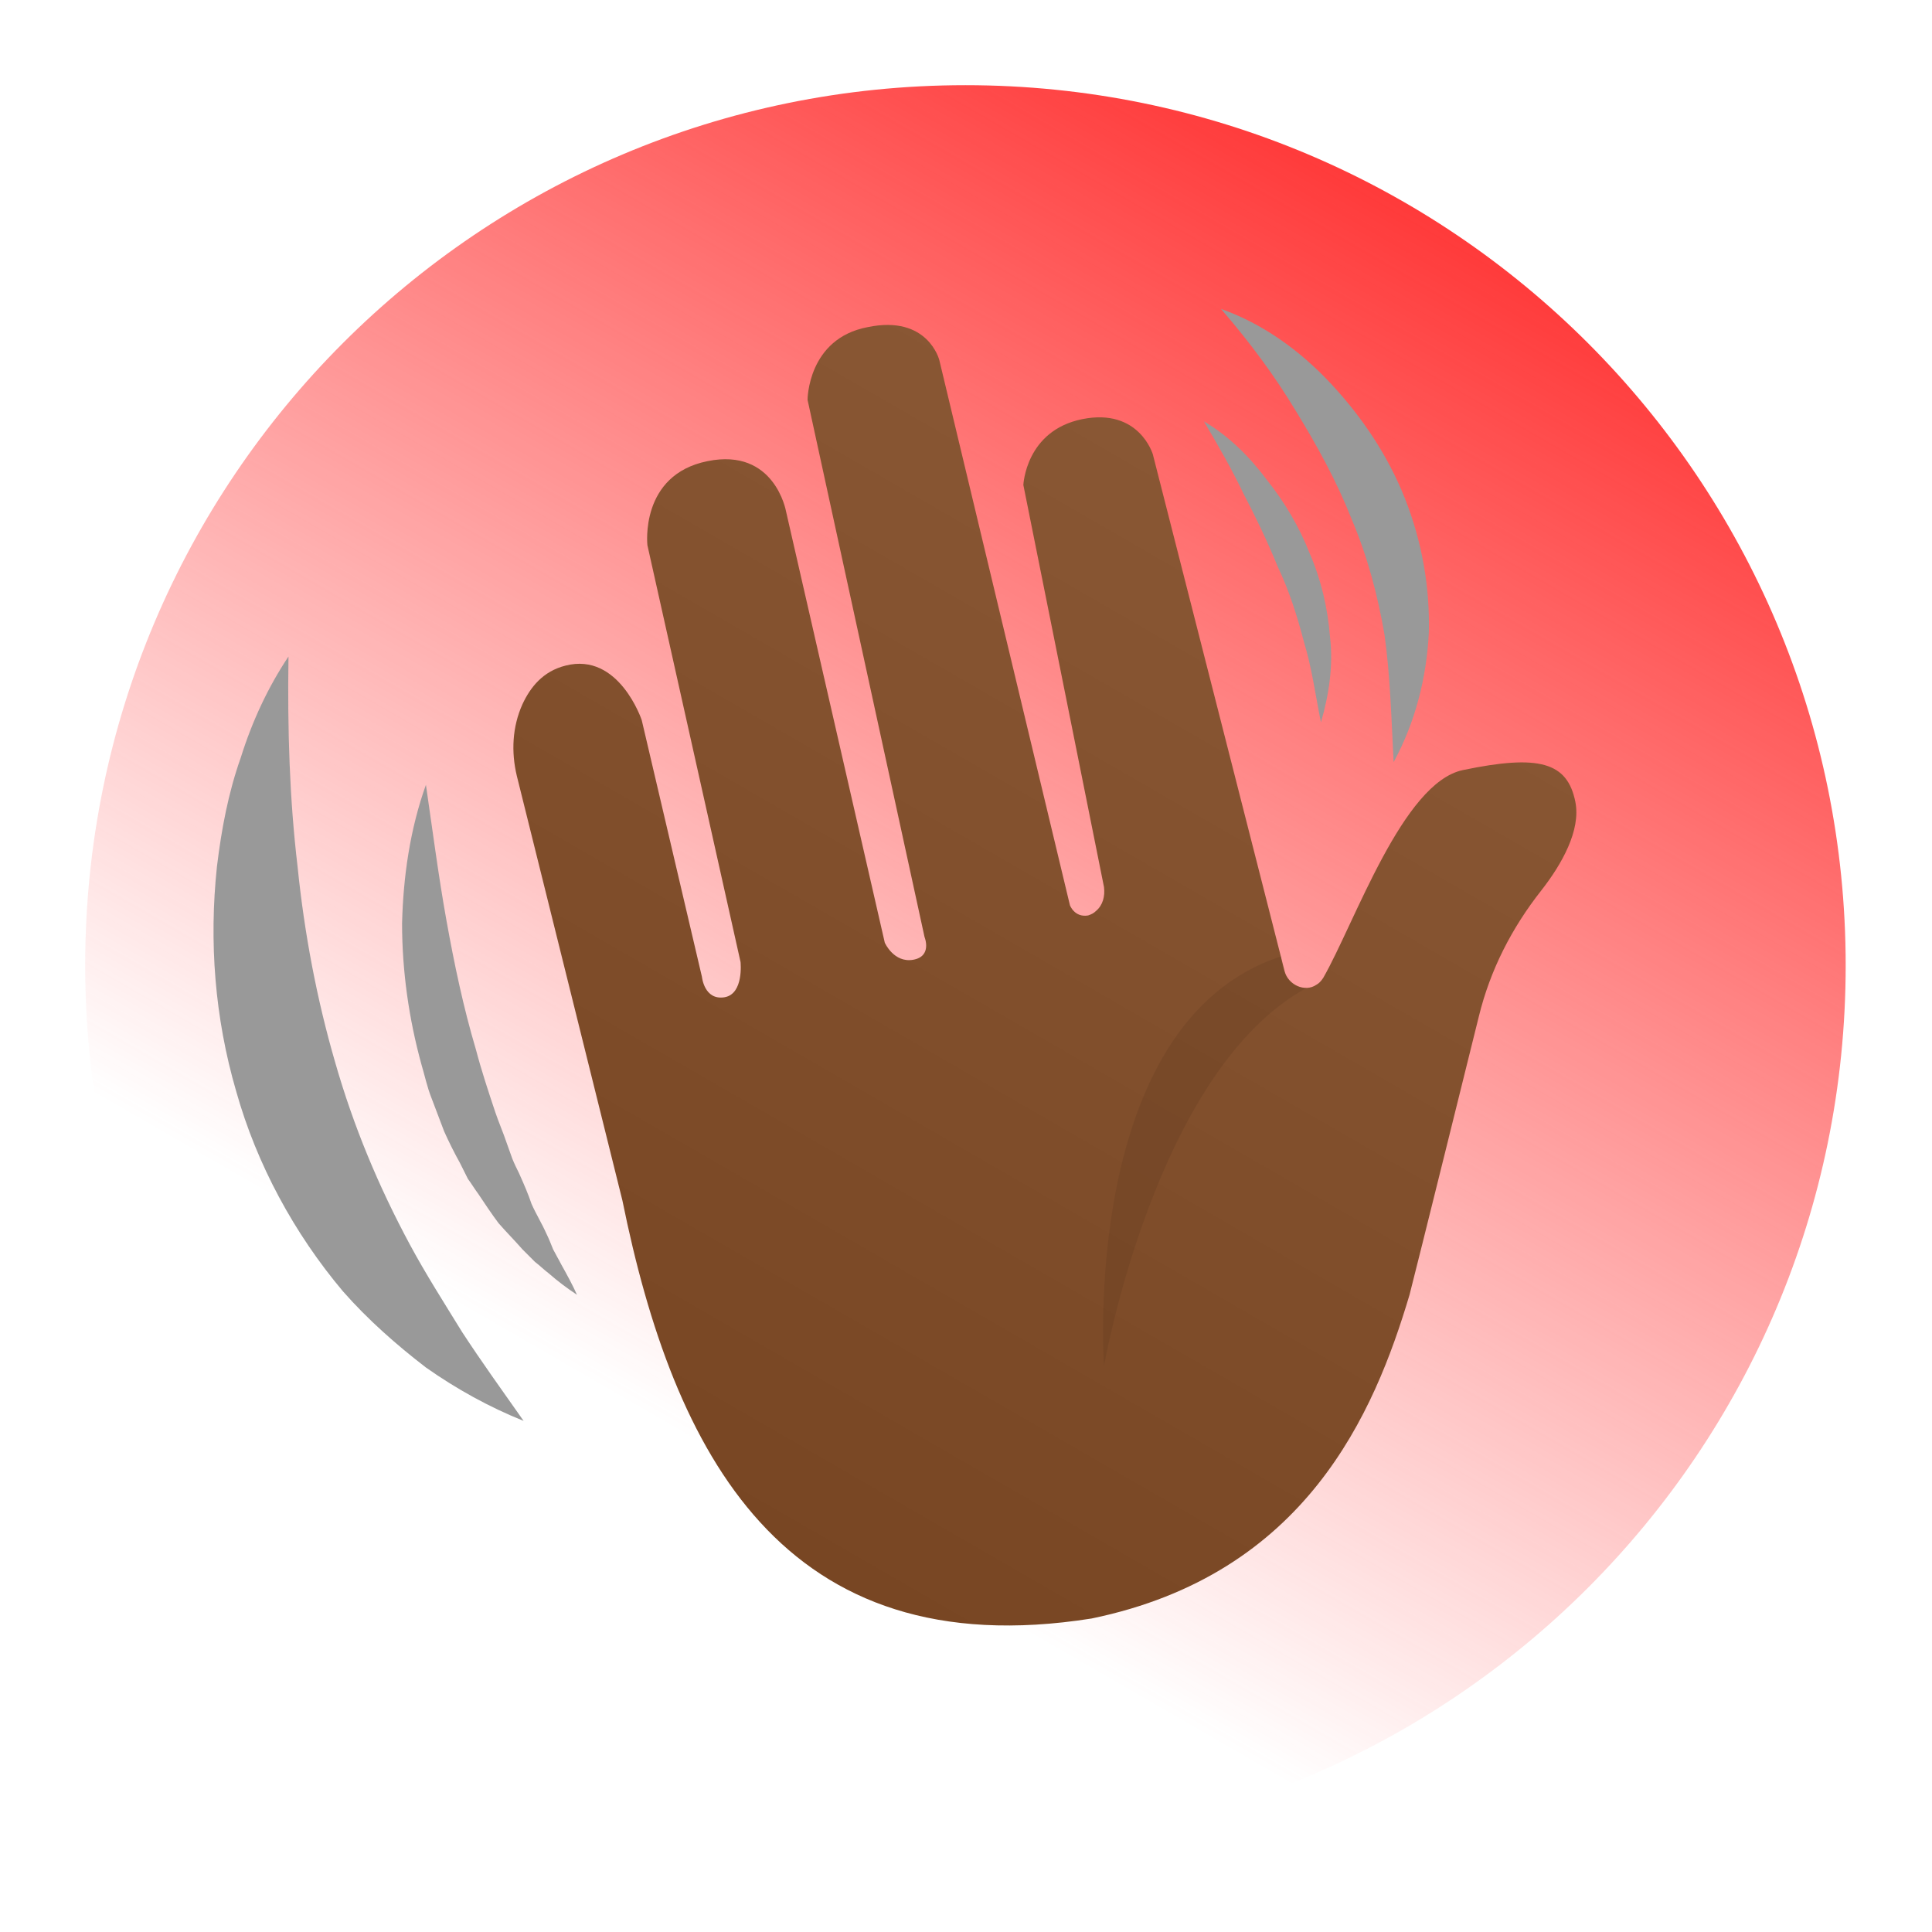
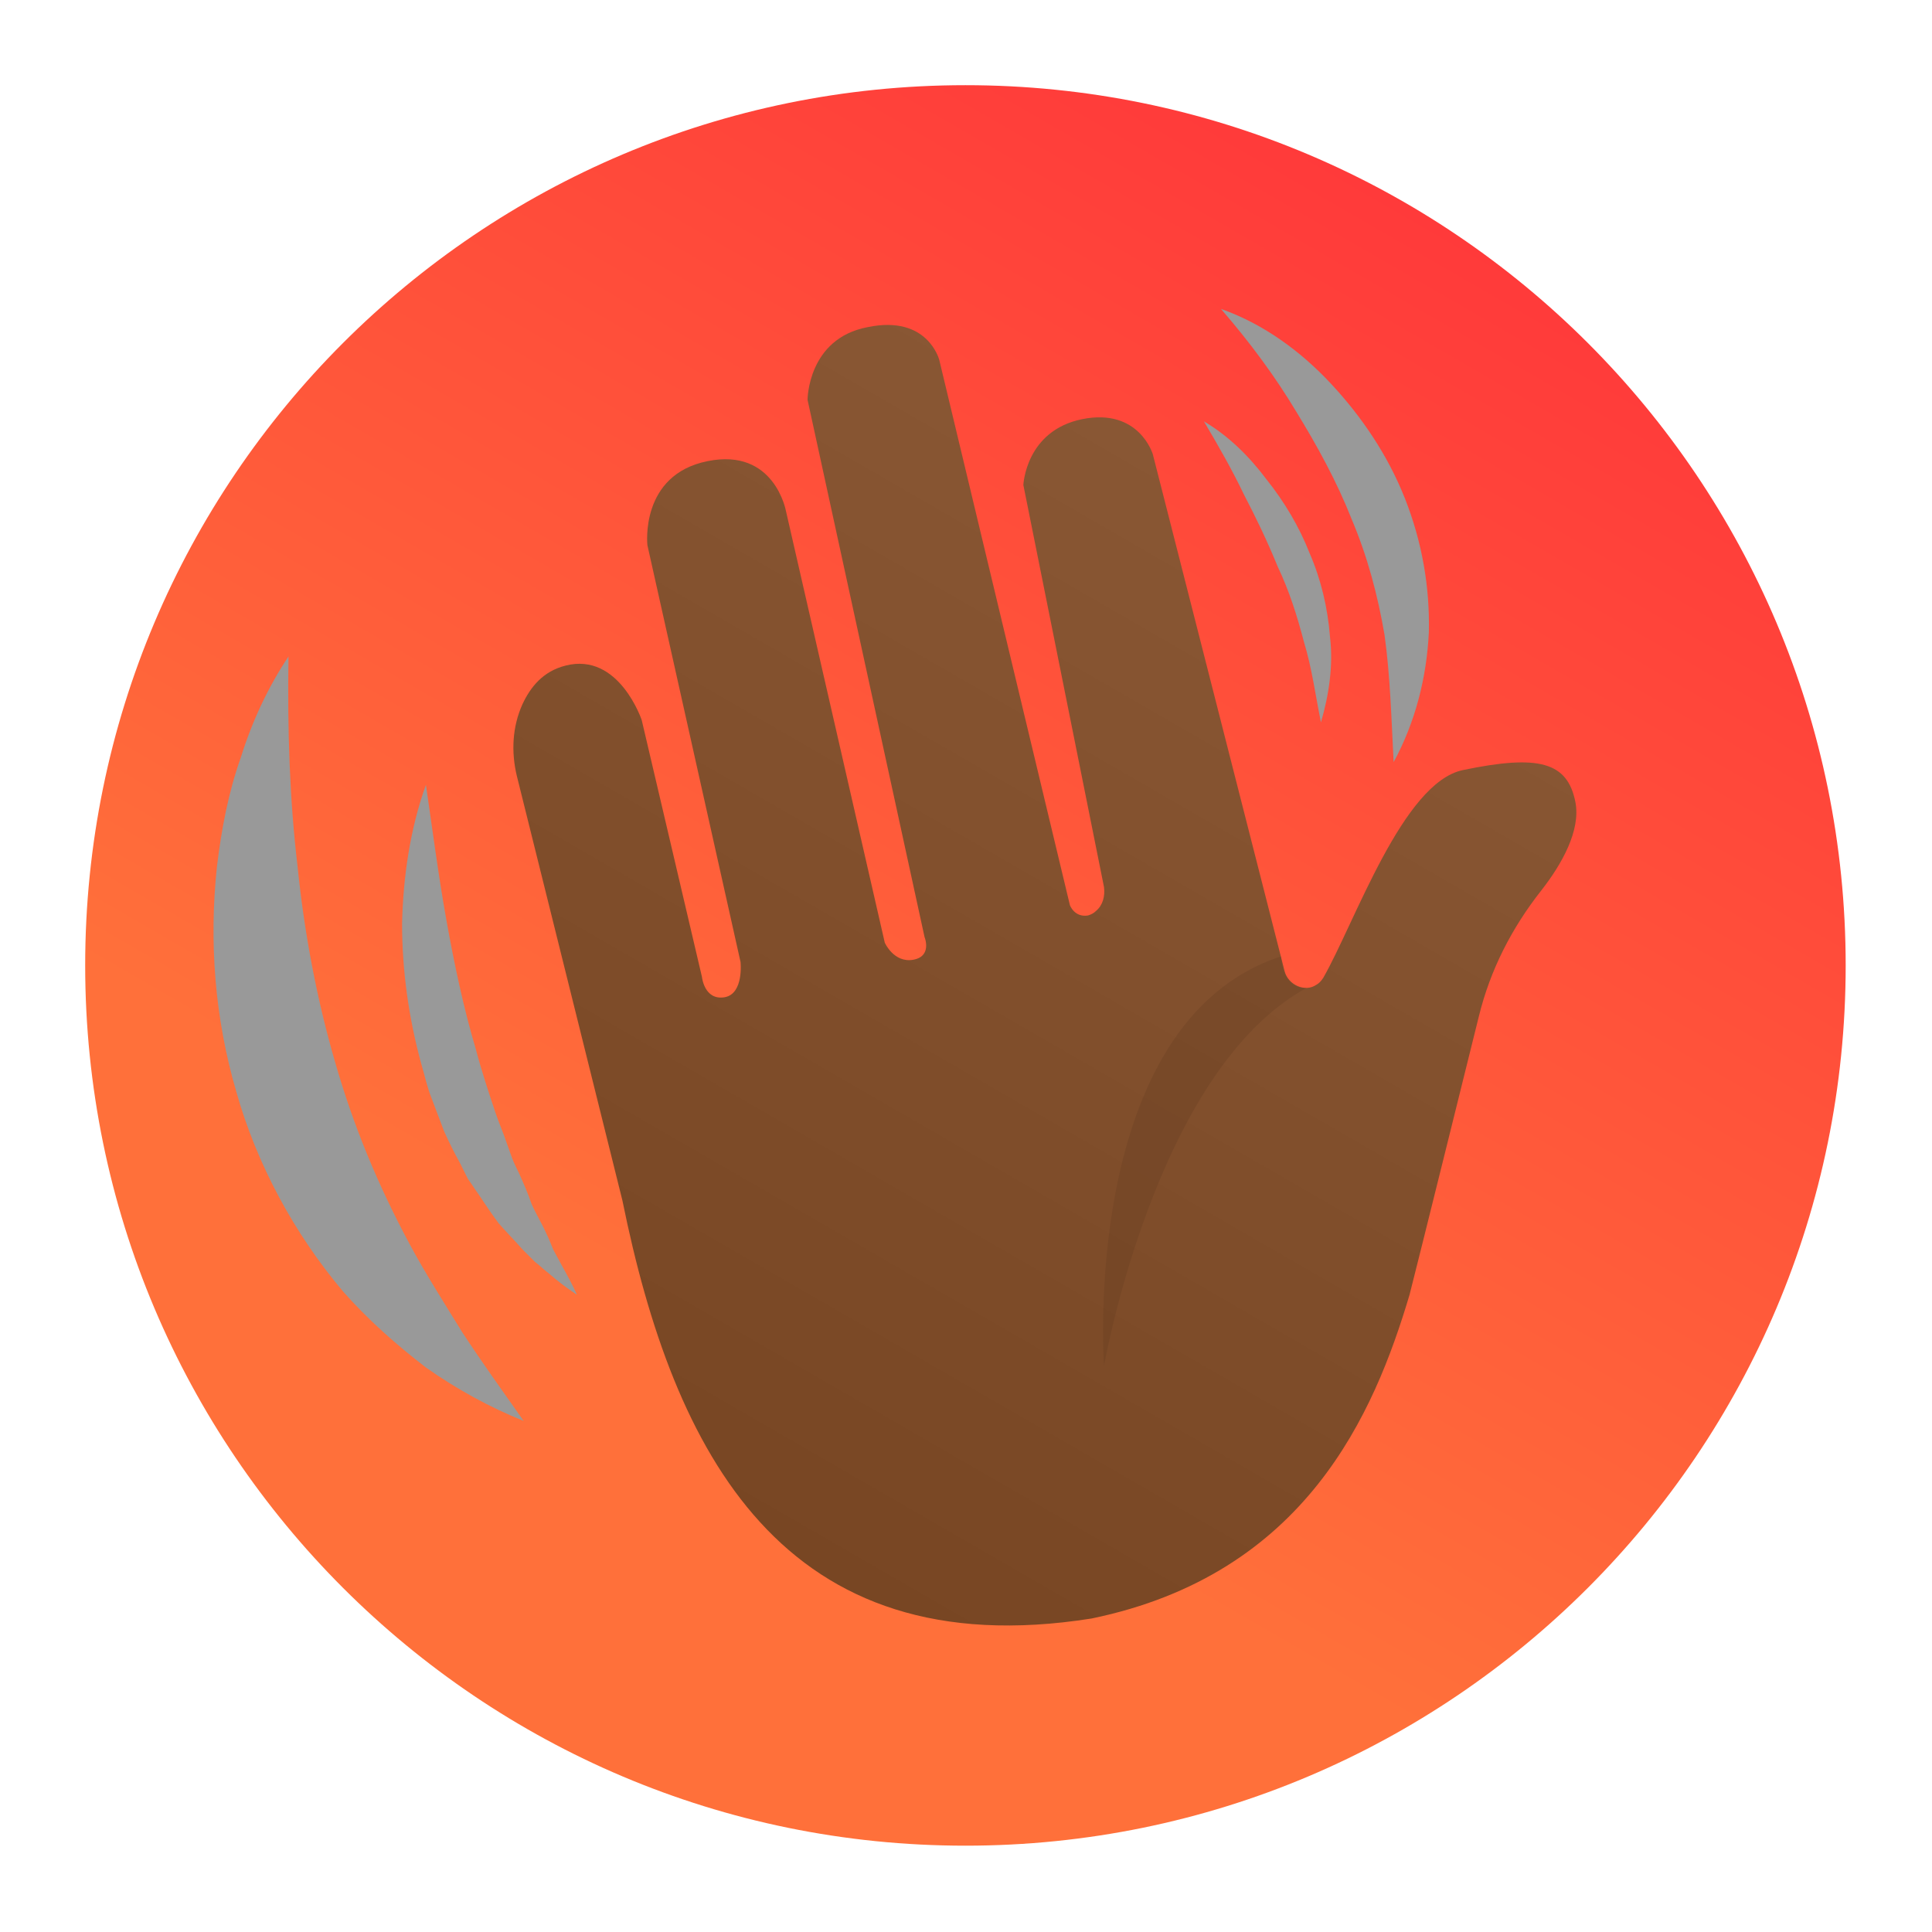
<svg xmlns="http://www.w3.org/2000/svg" version="1.1" id="Ebene_1" x="0px" y="0px" viewBox="0 0 170.1 170.1" style="enable-background:new 0 0 170.1 170.1;" xml:space="preserve">
  <style type="text/css">
	.st0{fill:url(#SVGID_1_);}
	.st1{fill:url(#SVGID_2_);}
	.st2{opacity:0.24;fill:#5E381E;}
	.st3{fill:#999999;}
</style>
  <linearGradient id="SVGID_1_" gradientUnits="userSpaceOnUse" x1="-38.717" y1="104.754" x2="38.796" y2="239.01" gradientTransform="matrix(1 0 0 -1 85 256.9213)">
-     <stop offset="0.189" style="stop-color:#FF3A3A;stop-opacity:0" />
+     <stop offset="0.252" style="stop-color:#FF703A" />
    <stop offset="1" style="stop-color:#FF3A3A" />
  </linearGradient>
  <circle class="st0" cx="85" cy="85" r="77.5" />
  <linearGradient id="SVGID_2_" gradientUnits="userSpaceOnUse" x1="60.678" y1="131.927" x2="111.312" y2="44.227">
    <stop offset="0" style="stop-color:#784623" />
    <stop offset="1" style="stop-color:#895734" />
  </linearGradient>
  <path class="st1" d="M96.1,142.5c-27.2,4.3-36.8-14.6-41.3-36.8l-9.3-37.4C45,66.2,45.1,64,46,62c0.7-1.5,1.8-2.9,3.8-3.4  c4.7-1.2,6.7,4.8,6.7,4.8L61.8,86c0,0,0.2,2.1,2,1.8c1.7-0.3,1.4-3.1,1.4-3.1L57,48c0,0-0.7-6.2,5.3-7.4c5.9-1.2,6.9,4.4,6.9,4.4  l8.7,38c0,0,0.8,1.8,2.5,1.5s1-2,1-2L71.1,35.2c0,0,0-5.4,5.3-6.4c5.3-1.1,6.3,2.9,6.3,2.9l11.5,48c0,0,0.4,1.1,1.6,0.9  c0.3-0.1,0.5-0.2,0.7-0.4c0.6-0.5,0.8-1.3,0.7-2.1l-7.1-35.4c0,0,0.2-4.8,5.2-5.8s6.2,3.1,6.2,3.1l11.6,45.5  c0.3,1.2,1.8,1.9,2.8,1.2c0.2-0.1,0.4-0.3,0.6-0.6c2.8-4.9,7-17.2,12.3-18.3c6.7-1.4,9.2-0.7,9.9,2.8c0.5,2.5-1.2,5.5-3,7.8  c-2.6,3.3-4.5,7-5.5,11.1c0,0-5.7,23-6.1,24.5C121,124.4,115,138.6,96.1,142.5z" />
  <path class="st2" d="M115,87c-13.3,7.3-17.8,33.3-17.8,33.3S95,90,112.8,84.2C112.8,84.2,112.8,87,115,87z" />
  <g>
    <path class="st3" d="M37.5,69.1c0.6,4.1,1.1,8,1.8,11.9c0.7,3.9,1.5,7.7,2.6,11.4c0.5,1.9,1.1,3.7,1.7,5.5c0.3,0.9,0.7,1.8,1,2.7   l0.5,1.4c0.2,0.5,0.4,0.9,0.6,1.3c0.4,0.9,0.8,1.8,1.1,2.7c0.4,0.9,0.9,1.7,1.3,2.6c0.2,0.4,0.4,0.9,0.6,1.4   c0.2,0.4,0.5,0.9,0.7,1.3c0.5,0.9,1,1.8,1.4,2.7c-0.9-0.6-1.7-1.2-2.5-1.9c-0.4-0.3-0.8-0.7-1.2-1c-0.4-0.4-0.7-0.7-1.1-1.1   c-0.7-0.8-1.4-1.5-2.1-2.3c-0.6-0.8-1.2-1.7-1.8-2.6c-0.3-0.4-0.6-0.9-0.9-1.3l-0.7-1.4c-0.5-0.9-1-1.9-1.4-2.8L38,96.7   c-0.4-1-0.6-2-0.9-3c-1.1-4-1.7-8.2-1.7-12.4C35.5,77.2,36.1,73,37.5,69.1z" />
  </g>
  <g>
    <path class="st3" d="M25.4,57.8c-0.1,6.5,0.1,12.6,0.8,18.5c0.6,5.9,1.7,11.7,3.3,17.2c1.6,5.6,3.8,10.9,6.6,16.1   c1.4,2.6,3,5.1,4.6,7.7c1.7,2.6,3.5,5.1,5.4,7.8c-3-1.2-5.9-2.8-8.6-4.7c-2.6-2-5.1-4.2-7.3-6.7c-4.3-5.1-7.6-11.2-9.4-17.6   c-1.9-6.5-2.4-13.2-1.7-19.8c0.4-3.3,1-6.5,2.1-9.6C22.2,63.5,23.6,60.5,25.4,57.8z" />
  </g>
  <g>
    <path class="st3" d="M106,37.1c2.2,1.3,4,3.1,5.5,5.1c1.6,2,2.9,4.2,3.8,6.5c1,2.3,1.6,4.8,1.8,7.4c0.3,2.5-0.1,5.1-0.8,7.5   c-0.5-2.5-0.8-4.8-1.5-7.1c-0.6-2.3-1.3-4.5-2.3-6.6c-0.9-2.2-1.9-4.3-3-6.4C108.5,41.4,107.3,39.3,106,37.1z" />
  </g>
  <g>
    <path class="st3" d="M107.5,27.2c3.7,1.3,7,3.7,9.7,6.6c2.7,2.9,5,6.3,6.5,10.1c1.5,3.8,2.2,7.8,2.1,11.8c-0.2,4-1.2,7.9-3.1,11.4   c-0.2-3.9-0.3-7.6-0.8-11.2c-0.6-3.5-1.5-6.9-2.9-10.2c-1.3-3.3-3-6.4-4.9-9.5C112.3,33.2,110.1,30.2,107.5,27.2z" />
  </g>
</svg>
